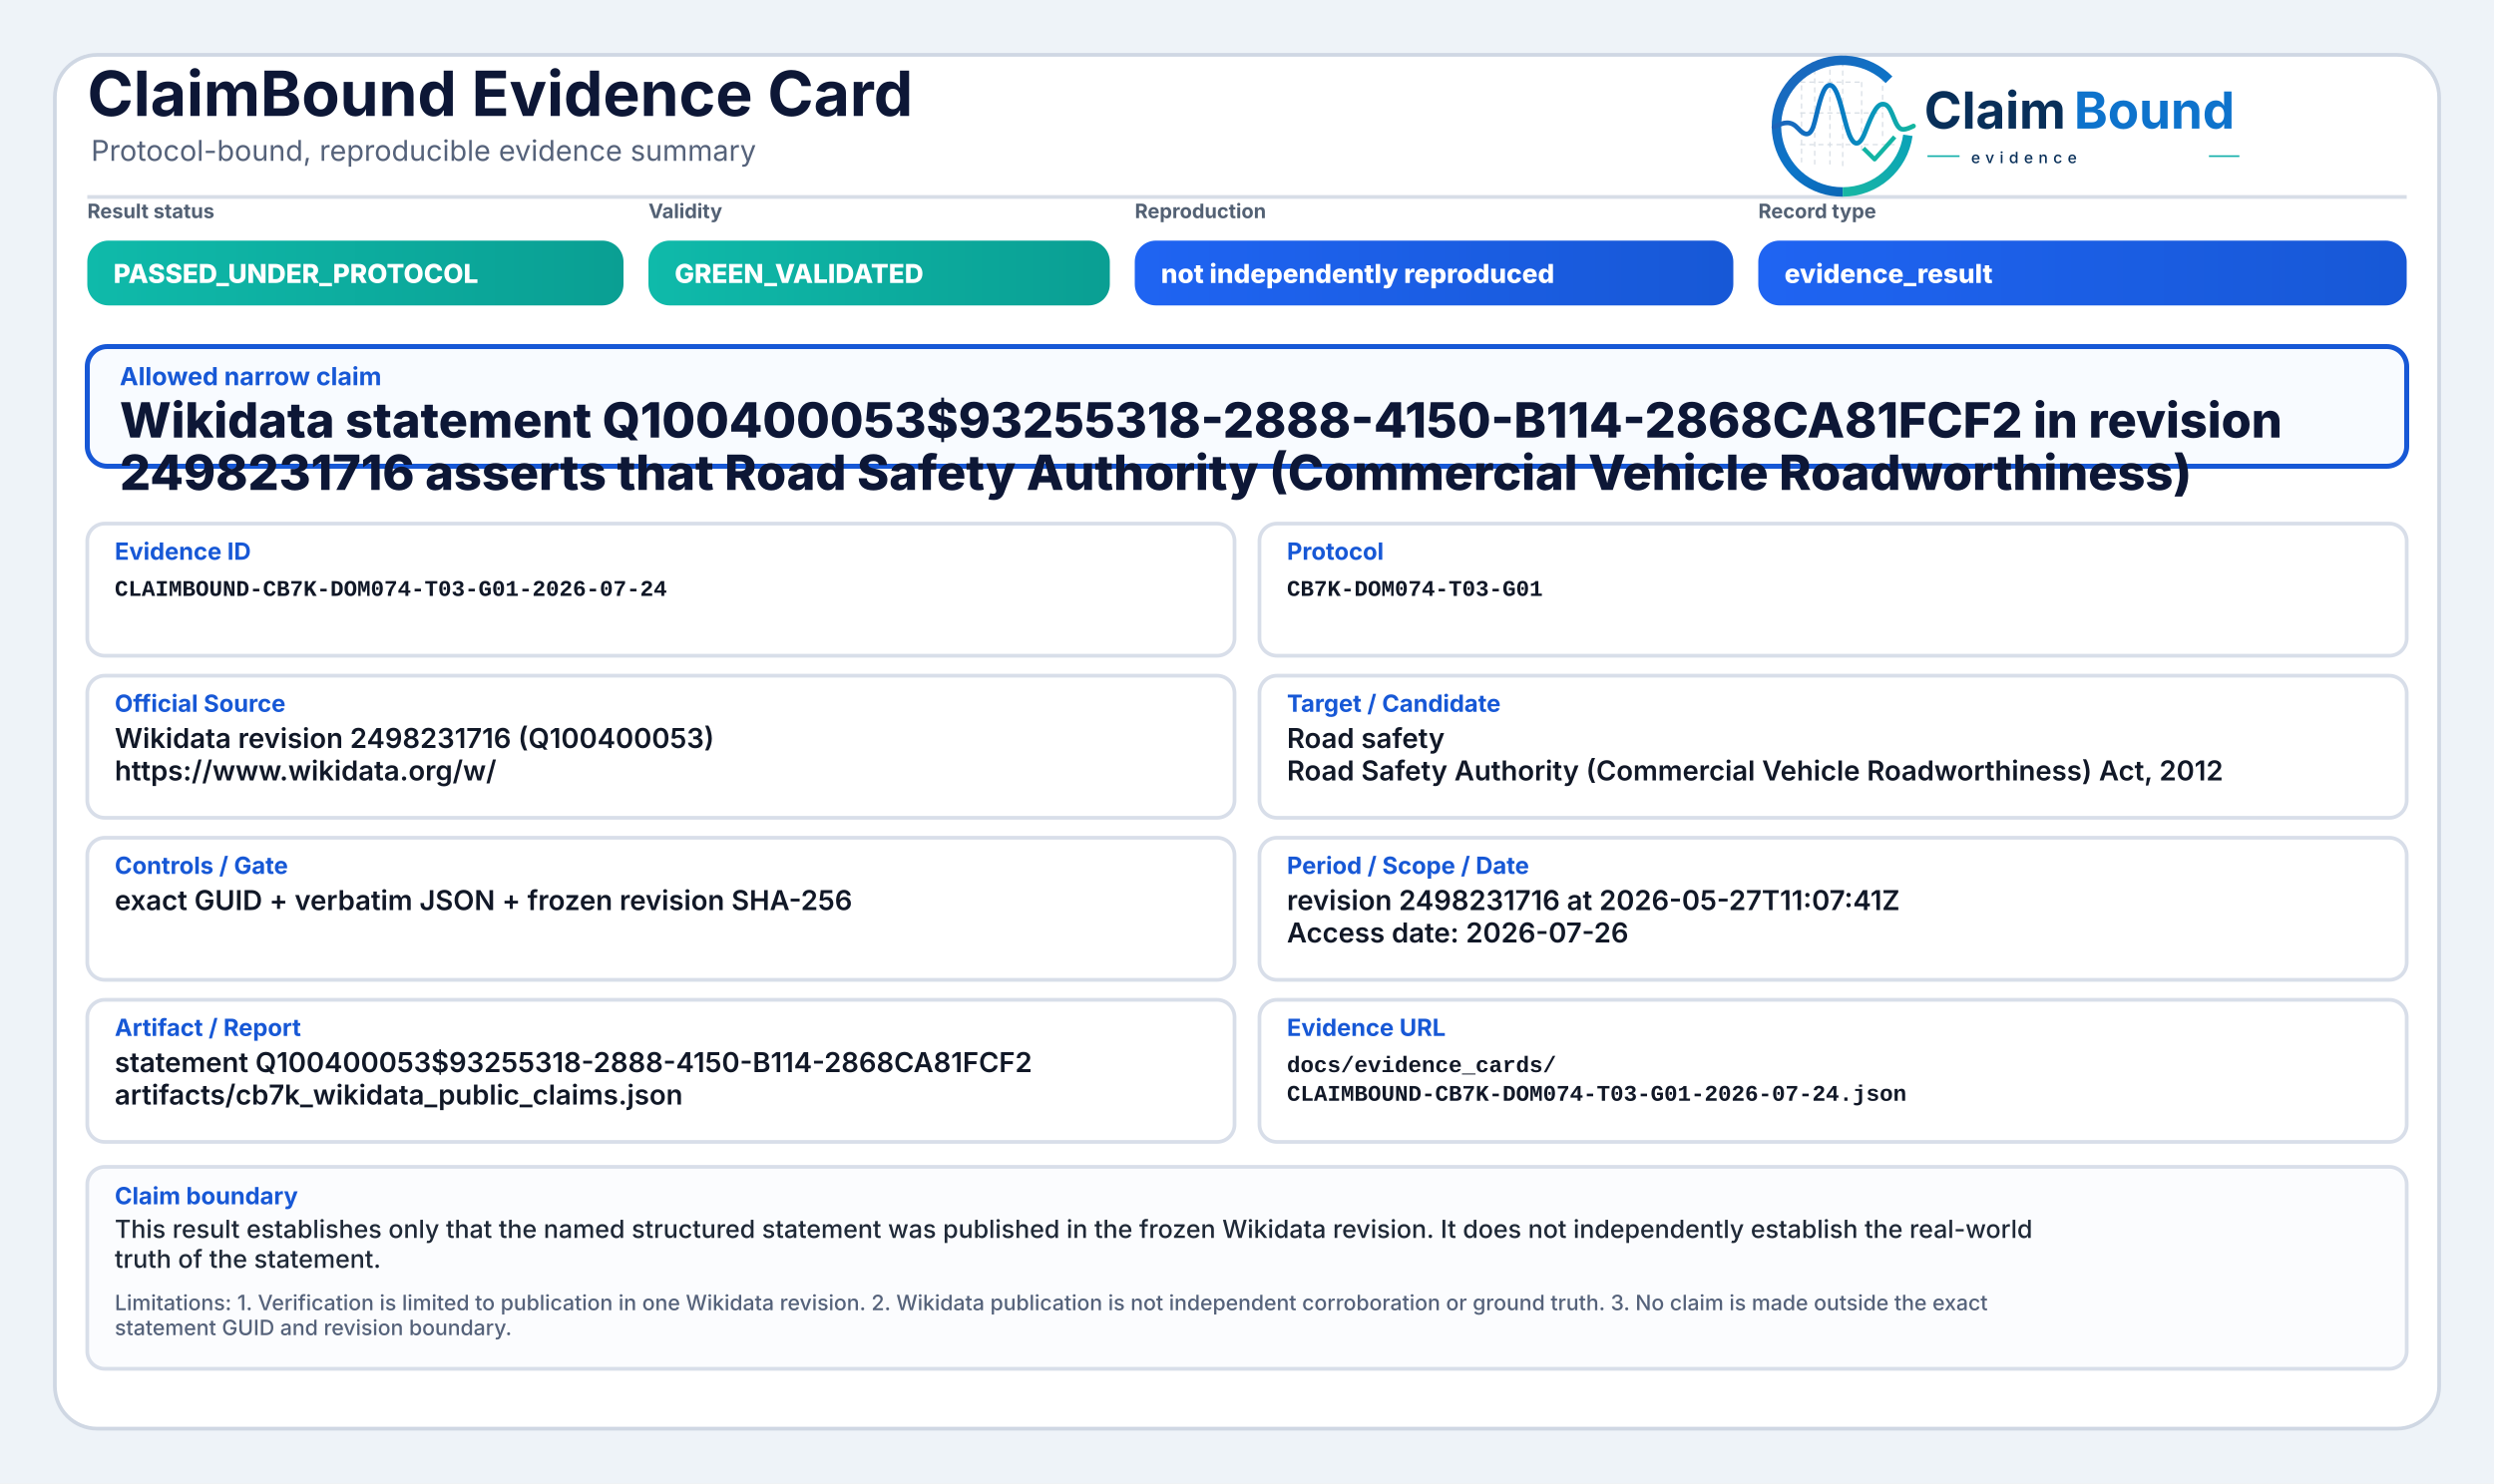
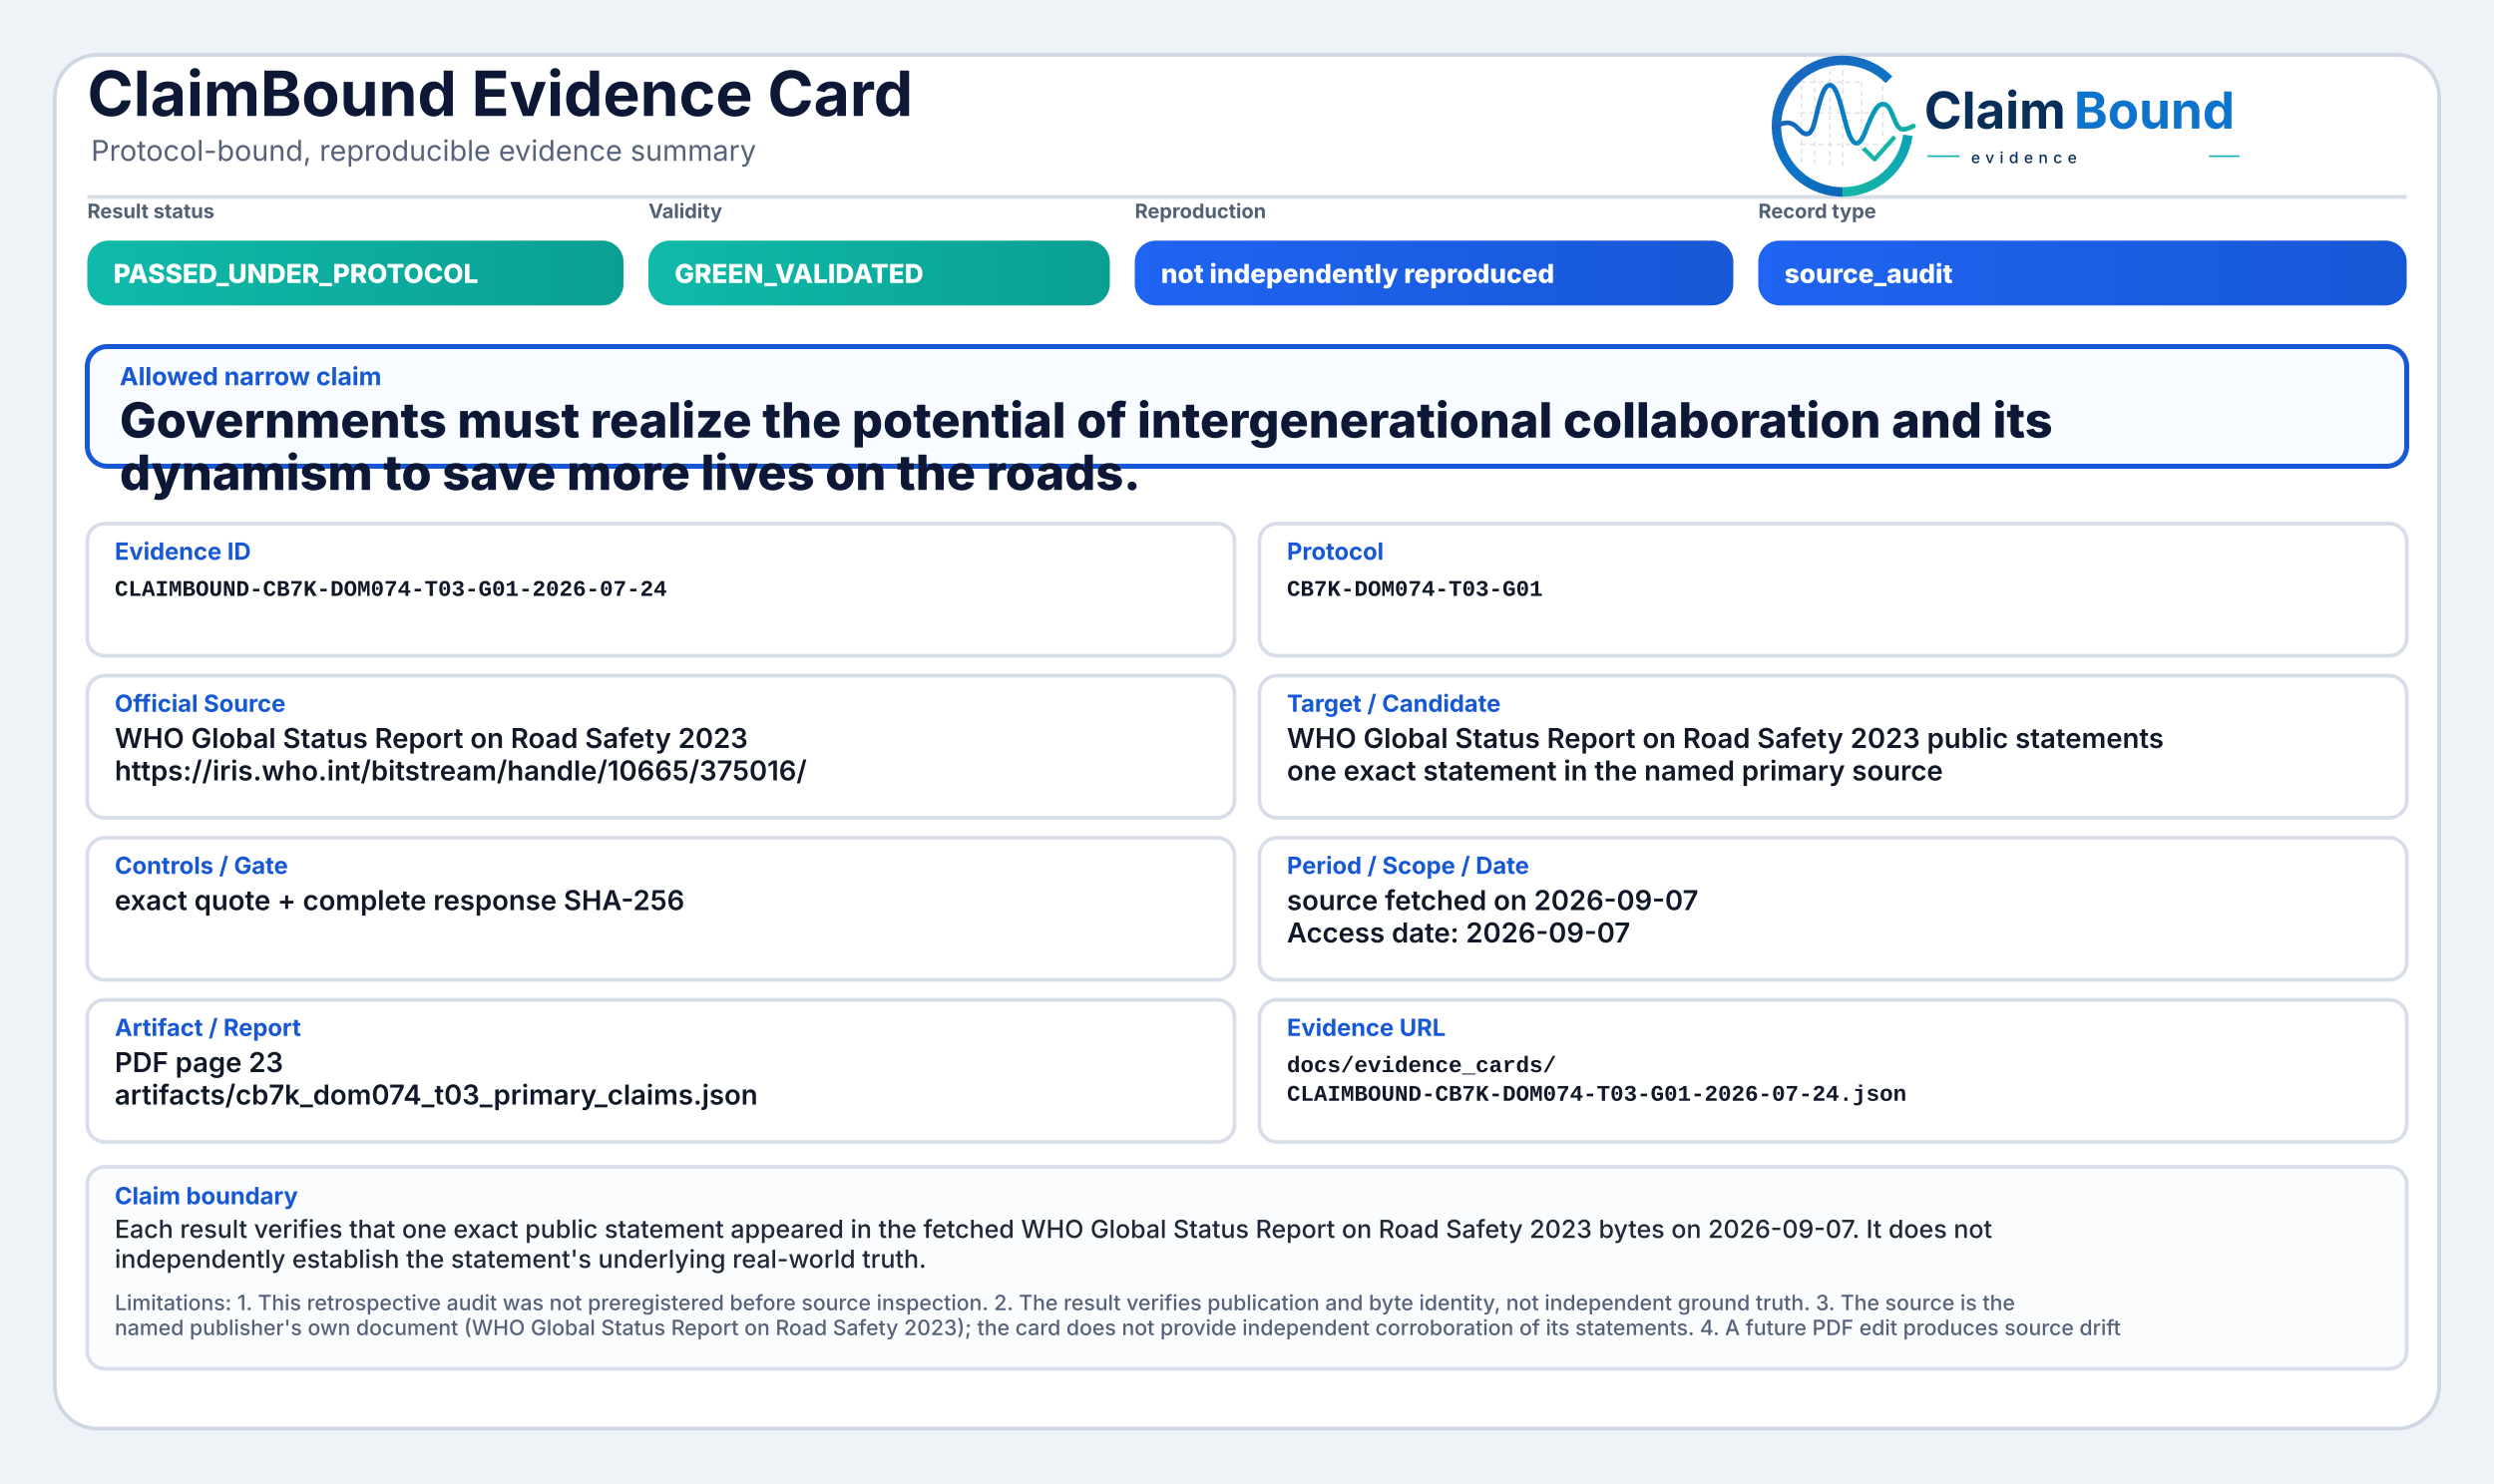
<svg xmlns="http://www.w3.org/2000/svg" width="2000" height="1190" viewBox="0 0 2000 1190" role="img" aria-label="ClaimBound Evidence Card">
  <defs>
    <linearGradient id="greenGrad" x1="0" y1="0" x2="1" y2="0">
      <stop offset="0%" stop-color="#0fbaaa" />
      <stop offset="100%" stop-color="#0a9f93" />
    </linearGradient>
    <linearGradient id="yellowGrad" x1="0" y1="0" x2="1" y2="0">
      <stop offset="0%" stop-color="#fbbf24" />
      <stop offset="100%" stop-color="#d97706" />
    </linearGradient>
    <linearGradient id="amberGrad" x1="0" y1="0" x2="1" y2="0">
      <stop offset="0%" stop-color="#f97316" />
      <stop offset="100%" stop-color="#c2410c" />
    </linearGradient>
    <linearGradient id="redGrad" x1="0" y1="0" x2="1" y2="0">
      <stop offset="0%" stop-color="#ef4444" />
      <stop offset="100%" stop-color="#b91c1c" />
    </linearGradient>
    <linearGradient id="grayGrad" x1="0" y1="0" x2="1" y2="0">
      <stop offset="0%" stop-color="#64748b" />
      <stop offset="100%" stop-color="#475569" />
    </linearGradient>
    <linearGradient id="blueGrad" x1="0" y1="0" x2="1" y2="0">
      <stop offset="0%" stop-color="#1f64f2" />
      <stop offset="100%" stop-color="#1758d6" />
    </linearGradient>
    <linearGradient id="logoRingBlue" x1="73" y1="453" x2="348" y2="793" gradientUnits="userSpaceOnUse">
      <stop offset="0" stop-color="#1E64BA" />
      <stop offset="0.55" stop-color="#0C75C8" />
      <stop offset="1" stop-color="#0A5FAB" />
    </linearGradient>
    <linearGradient id="logoRingTeal" x1="221" y1="792" x2="403" y2="594" gradientUnits="userSpaceOnUse">
      <stop offset="0" stop-color="#18B7A3" />
      <stop offset="1" stop-color="#089EBC" />
    </linearGradient>
    <linearGradient id="logoSignalGradient" x1="61" y1="628" x2="404" y2="628" gradientUnits="userSpaceOnUse">
      <stop offset="0" stop-color="#1E64BA" />
      <stop offset="0.43" stop-color="#0877C4" />
      <stop offset="0.72" stop-color="#0A97BB" />
      <stop offset="1" stop-color="#14B69E" />
    </linearGradient>
  </defs>
  <rect x="0" y="0" width="2000" height="1190" fill="#eef3f8" />
  <rect x="44" y="44" width="1912" height="1102" rx="34" fill="#ffffff" stroke="#cfd7e3" stroke-width="3" />
  <path d="M70 158 H1930" stroke="#d7dde7" stroke-width="3" />
  <text x="70" y="93" font-family="Inter, Segoe UI, Arial, sans-serif" font-size="50" font-weight="750" fill="#0d1736">ClaimBound Evidence Card</text>
  <text x="73" y="129" font-family="Inter, Segoe UI, Arial, sans-serif" font-size="23" font-weight="400" fill="#55627a">Protocol-bound, reproducible evidence summary</text>
  <g aria-label="ClaimBound evidence logo" transform="translate(1415,52) scale(0.33) translate(-40,-478)">
    <g stroke-linecap="butt" stroke-linejoin="round">
      <g stroke="#CBD3DC" stroke-width="3.2" stroke-linecap="round" stroke-dasharray="10 12" opacity="0.72">
        <path d="M130 507V714" />
        <path d="M162 490V719" />
        <path d="M199 491V719" />
        <path d="M230 471V726" />
        <path d="M276 521V690" />
        <path d="M327 508V650" />
        <path d="M128 520H277" />
        <path d="M128 595H327" />
        <path d="M128 672H355" />
      </g>
      <path d="M342.6 514.3A160 160 0 1 0 230 787" fill="none" stroke="url(#logoRingBlue)" stroke-width="23" />
      <path d="M230 787A160 160 0 0 0 388.4 649.3" fill="none" stroke="url(#logoRingTeal)" stroke-width="23" />
      <path d="M63 629.5C87 616.4 104.3 613.6 121.2 632.2C140.7 653.8 153.4 651.6 162.1 616.2C173.8 568.5 182.5 527.5 198.9 527.5C217.5 527.5 228.4 590.6 240.3 630.8C253.4 675.4 268.6 682.8 284.6 641.5C303.5 592.9 315.2 567.6 333.7 574.7C352.6 582 355.7 635.1 376.6 634.9C386.2 634.8 394 630.4 402 626.8" fill="none" stroke="url(#logoSignalGradient)" stroke-width="11.5" stroke-linecap="round" />
      <path d="M284 684.5L307.5 707.7L353 657" fill="none" stroke="#12B4A4" stroke-width="10.5" stroke-linecap="square" />
    </g>
    <text x="428" y="633" font-family="Inter, Segoe UI, Arial, sans-serif" font-size="124" font-weight="750" fill="#082F59" text-rendering="geometricPrecision">Claim</text>
    <text x="792" y="633" font-family="Inter, Segoe UI, Arial, sans-serif" font-size="124" font-weight="750" fill="#0E73CC" text-rendering="geometricPrecision">Bound</text>
    <line x1="436" y1="700" x2="514" y2="700" stroke="#11AFA9" stroke-width="4" />
    <text x="542" y="717" font-family="Inter, Segoe UI, Arial, sans-serif" font-size="38" font-weight="500" letter-spacing="13" fill="#082F59">evidence</text>
    <line x1="1120" y1="700" x2="1194" y2="700" stroke="#11AFA9" stroke-width="4" />
  </g>
  <text x="70" y="175" font-family="Inter, Segoe UI, Arial, sans-serif" font-size="16" font-weight="650" fill="#536174">Result status</text>
  <rect x="70" y="193" width="430" height="52" rx="17" fill="url(#greenGrad)" />
  <text x="91" y="227" font-family="Inter, Segoe UI, Arial, sans-serif" font-size="21" font-weight="800" fill="#ffffff">PASSED_UNDER_PROTOCOL</text>
  <text x="520" y="175" font-family="Inter, Segoe UI, Arial, sans-serif" font-size="16" font-weight="650" fill="#536174">Validity</text>
  <rect x="520" y="193" width="370" height="52" rx="17" fill="url(#greenGrad)" />
  <text x="541" y="227" font-family="Inter, Segoe UI, Arial, sans-serif" font-size="21" font-weight="800" fill="#ffffff">GREEN_VALIDATED</text>
  <text x="910" y="175" font-family="Inter, Segoe UI, Arial, sans-serif" font-size="16" font-weight="650" fill="#536174">Reproduction</text>
  <rect x="910" y="193" width="480" height="52" rx="17" fill="url(#blueGrad)" />
  <text x="931" y="227" font-family="Inter, Segoe UI, Arial, sans-serif" font-size="21" font-weight="800" fill="#ffffff">not independently reproduced</text>
  <text x="1410" y="175" font-family="Inter, Segoe UI, Arial, sans-serif" font-size="16" font-weight="650" fill="#536174">Record type</text>
  <rect x="1410" y="193" width="520" height="52" rx="17" fill="url(#blueGrad)" />
-   <text x="1431" y="227" font-family="Inter, Segoe UI, Arial, sans-serif" font-size="21" font-weight="800" fill="#ffffff">evidence_result</text>
+   <text x="1431" y="227" font-family="Inter, Segoe UI, Arial, sans-serif" font-size="21" font-weight="800" fill="#ffffff">source_audit</text>
  <rect x="70" y="278" width="1860" height="96" rx="16" fill="#f8fbff" stroke="#1758d6" stroke-width="4" />
  <text x="96" y="309" font-family="Inter, Segoe UI, Arial, sans-serif" font-size="20" font-weight="750" fill="#1758d6">Allowed narrow claim</text>
-   <text x="96" y="351" font-family="Inter, Segoe UI, Arial, sans-serif" font-size="39" font-weight="800" fill="#0d1736">Wikidata statement Q100400053$93255318-2888-4150-B114-2868CA81FCF2 in revision</text>
-   <text x="96" y="393" font-family="Inter, Segoe UI, Arial, sans-serif" font-size="39" font-weight="800" fill="#0d1736">2498231716 asserts that Road Safety Authority (Commercial Vehicle Roadworthiness)</text>
+   <text x="96" y="351" font-family="Inter, Segoe UI, Arial, sans-serif" font-size="39" font-weight="800" fill="#0d1736">Governments must realize the potential of intergenerational collaboration and its</text>
+   <text x="96" y="393" font-family="Inter, Segoe UI, Arial, sans-serif" font-size="39" font-weight="800" fill="#0d1736">dynamism to save more lives on the roads.</text>
  <rect x="70" y="420" width="920" height="106" rx="14" fill="#ffffff" stroke="#d8dee9" stroke-width="3" />
  <text x="92" y="449" font-family="Inter, Segoe UI, Arial, sans-serif" font-size="19" font-weight="750" fill="#1758d6">Evidence ID</text>
  <text x="92" y="478" font-family="SFMono-Regular, Consolas, Liberation Mono, monospace" font-size="18" font-weight="600" fill="#111827">CLAIMBOUND-CB7K-DOM074-T03-G01-2026-07-24</text>
  <rect x="1010" y="420" width="920" height="106" rx="14" fill="#ffffff" stroke="#d8dee9" stroke-width="3" />
  <text x="1032" y="449" font-family="Inter, Segoe UI, Arial, sans-serif" font-size="19" font-weight="750" fill="#1758d6">Protocol</text>
  <text x="1032" y="478" font-family="SFMono-Regular, Consolas, Liberation Mono, monospace" font-size="18" font-weight="600" fill="#111827">CB7K-DOM074-T03-G01</text>
  <rect x="70" y="542" width="920" height="114" rx="14" fill="#ffffff" stroke="#d8dee9" stroke-width="3" />
  <text x="92" y="571" font-family="Inter, Segoe UI, Arial, sans-serif" font-size="19" font-weight="750" fill="#1758d6">Official Source</text>
-   <text x="92" y="600" font-family="Inter, Segoe UI, Arial, sans-serif" font-size="22" font-weight="600" fill="#111827">Wikidata revision 2498231716 (Q100400053)</text>
-   <text x="92" y="626" font-family="Inter, Segoe UI, Arial, sans-serif" font-size="22" font-weight="600" fill="#111827">https://www.wikidata.org/w/</text>
+   <text x="92" y="600" font-family="Inter, Segoe UI, Arial, sans-serif" font-size="22" font-weight="600" fill="#111827">WHO Global Status Report on Road Safety 2023</text>
+   <text x="92" y="626" font-family="Inter, Segoe UI, Arial, sans-serif" font-size="22" font-weight="600" fill="#111827">https://iris.who.int/bitstream/handle/10665/375016/</text>
  <rect x="1010" y="542" width="920" height="114" rx="14" fill="#ffffff" stroke="#d8dee9" stroke-width="3" />
  <text x="1032" y="571" font-family="Inter, Segoe UI, Arial, sans-serif" font-size="19" font-weight="750" fill="#1758d6">Target / Candidate</text>
-   <text x="1032" y="600" font-family="Inter, Segoe UI, Arial, sans-serif" font-size="22" font-weight="600" fill="#111827">Road safety</text>
-   <text x="1032" y="626" font-family="Inter, Segoe UI, Arial, sans-serif" font-size="22" font-weight="600" fill="#111827">Road Safety Authority (Commercial Vehicle Roadworthiness) Act, 2012</text>
+   <text x="1032" y="600" font-family="Inter, Segoe UI, Arial, sans-serif" font-size="22" font-weight="600" fill="#111827">WHO Global Status Report on Road Safety 2023 public statements</text>
+   <text x="1032" y="626" font-family="Inter, Segoe UI, Arial, sans-serif" font-size="22" font-weight="600" fill="#111827">one exact statement in the named primary source</text>
  <rect x="70" y="672" width="920" height="114" rx="14" fill="#ffffff" stroke="#d8dee9" stroke-width="3" />
  <text x="92" y="701" font-family="Inter, Segoe UI, Arial, sans-serif" font-size="19" font-weight="750" fill="#1758d6">Controls / Gate</text>
-   <text x="92" y="730" font-family="Inter, Segoe UI, Arial, sans-serif" font-size="22" font-weight="600" fill="#111827">exact GUID + verbatim JSON + frozen revision SHA-256</text>
+   <text x="92" y="730" font-family="Inter, Segoe UI, Arial, sans-serif" font-size="22" font-weight="600" fill="#111827">exact quote + complete response SHA-256</text>
  <rect x="1010" y="672" width="920" height="114" rx="14" fill="#ffffff" stroke="#d8dee9" stroke-width="3" />
  <text x="1032" y="701" font-family="Inter, Segoe UI, Arial, sans-serif" font-size="19" font-weight="750" fill="#1758d6">Period / Scope / Date</text>
-   <text x="1032" y="730" font-family="Inter, Segoe UI, Arial, sans-serif" font-size="22" font-weight="600" fill="#111827">revision 2498231716 at 2026-05-27T11:07:41Z</text>
-   <text x="1032" y="756" font-family="Inter, Segoe UI, Arial, sans-serif" font-size="22" font-weight="600" fill="#111827">Access date: 2026-07-26</text>
+   <text x="1032" y="730" font-family="Inter, Segoe UI, Arial, sans-serif" font-size="22" font-weight="600" fill="#111827">source fetched on 2026-09-07</text>
+   <text x="1032" y="756" font-family="Inter, Segoe UI, Arial, sans-serif" font-size="22" font-weight="600" fill="#111827">Access date: 2026-09-07</text>
  <rect x="70" y="802" width="920" height="114" rx="14" fill="#ffffff" stroke="#d8dee9" stroke-width="3" />
  <text x="92" y="831" font-family="Inter, Segoe UI, Arial, sans-serif" font-size="19" font-weight="750" fill="#1758d6">Artifact / Report</text>
-   <text x="92" y="860" font-family="Inter, Segoe UI, Arial, sans-serif" font-size="22" font-weight="600" fill="#111827">statement Q100400053$93255318-2888-4150-B114-2868CA81FCF2</text>
-   <text x="92" y="886" font-family="Inter, Segoe UI, Arial, sans-serif" font-size="22" font-weight="600" fill="#111827">artifacts/cb7k_wikidata_public_claims.json</text>
+   <text x="92" y="860" font-family="Inter, Segoe UI, Arial, sans-serif" font-size="22" font-weight="600" fill="#111827">PDF page 23</text>
+   <text x="92" y="886" font-family="Inter, Segoe UI, Arial, sans-serif" font-size="22" font-weight="600" fill="#111827">artifacts/cb7k_dom074_t03_primary_claims.json</text>
  <rect x="1010" y="802" width="920" height="114" rx="14" fill="#ffffff" stroke="#d8dee9" stroke-width="3" />
  <text x="1032" y="831" font-family="Inter, Segoe UI, Arial, sans-serif" font-size="19" font-weight="750" fill="#1758d6">Evidence URL</text>
  <text x="1032" y="860" font-family="SFMono-Regular, Consolas, Liberation Mono, monospace" font-size="18" font-weight="600" fill="#111827">docs/evidence_cards/</text>
  <text x="1032" y="883" font-family="SFMono-Regular, Consolas, Liberation Mono, monospace" font-size="18" font-weight="600" fill="#111827">CLAIMBOUND-CB7K-DOM074-T03-G01-2026-07-24.json</text>
  <rect x="70" y="936" width="1860" height="162" rx="14" fill="#fbfcfe" stroke="#d8dee9" stroke-width="3" />
  <text x="92" y="966" font-family="Inter, Segoe UI, Arial, sans-serif" font-size="19" font-weight="750" fill="#1758d6">Claim boundary</text>
-   <text x="92" y="993" font-family="Inter, Segoe UI, Arial, sans-serif" font-size="20" font-weight="500" fill="#1f2937">This result establishes only that the named structured statement was published in the frozen Wikidata revision. It does not independently establish the real-world</text>
-   <text x="92" y="1017" font-family="Inter, Segoe UI, Arial, sans-serif" font-size="20" font-weight="500" fill="#1f2937">truth of the statement.</text>
-   <text x="92" y="1051" font-family="Inter, Segoe UI, Arial, sans-serif" font-size="17" font-weight="500" fill="#55627a">Limitations: 1. Verification is limited to publication in one Wikidata revision. 2. Wikidata publication is not independent corroboration or ground truth. 3. No claim is made outside the exact</text>
-   <text x="92" y="1071" font-family="Inter, Segoe UI, Arial, sans-serif" font-size="17" font-weight="500" fill="#55627a">statement GUID and revision boundary.</text>
+   <text x="92" y="993" font-family="Inter, Segoe UI, Arial, sans-serif" font-size="20" font-weight="500" fill="#1f2937">Each result verifies that one exact public statement appeared in the fetched WHO Global Status Report on Road Safety 2023 bytes on 2026-09-07. It does not</text>
+   <text x="92" y="1017" font-family="Inter, Segoe UI, Arial, sans-serif" font-size="20" font-weight="500" fill="#1f2937">independently establish the statement's underlying real-world truth.</text>
+   <text x="92" y="1051" font-family="Inter, Segoe UI, Arial, sans-serif" font-size="17" font-weight="500" fill="#55627a">Limitations: 1. This retrospective audit was not preregistered before source inspection. 2. The result verifies publication and byte identity, not independent ground truth. 3. The source is the</text>
+   <text x="92" y="1071" font-family="Inter, Segoe UI, Arial, sans-serif" font-size="17" font-weight="500" fill="#55627a">named publisher's own document (WHO Global Status Report on Road Safety 2023); the card does not provide independent corroboration of its statements. 4. A future PDF edit produces source drift</text>
</svg>
